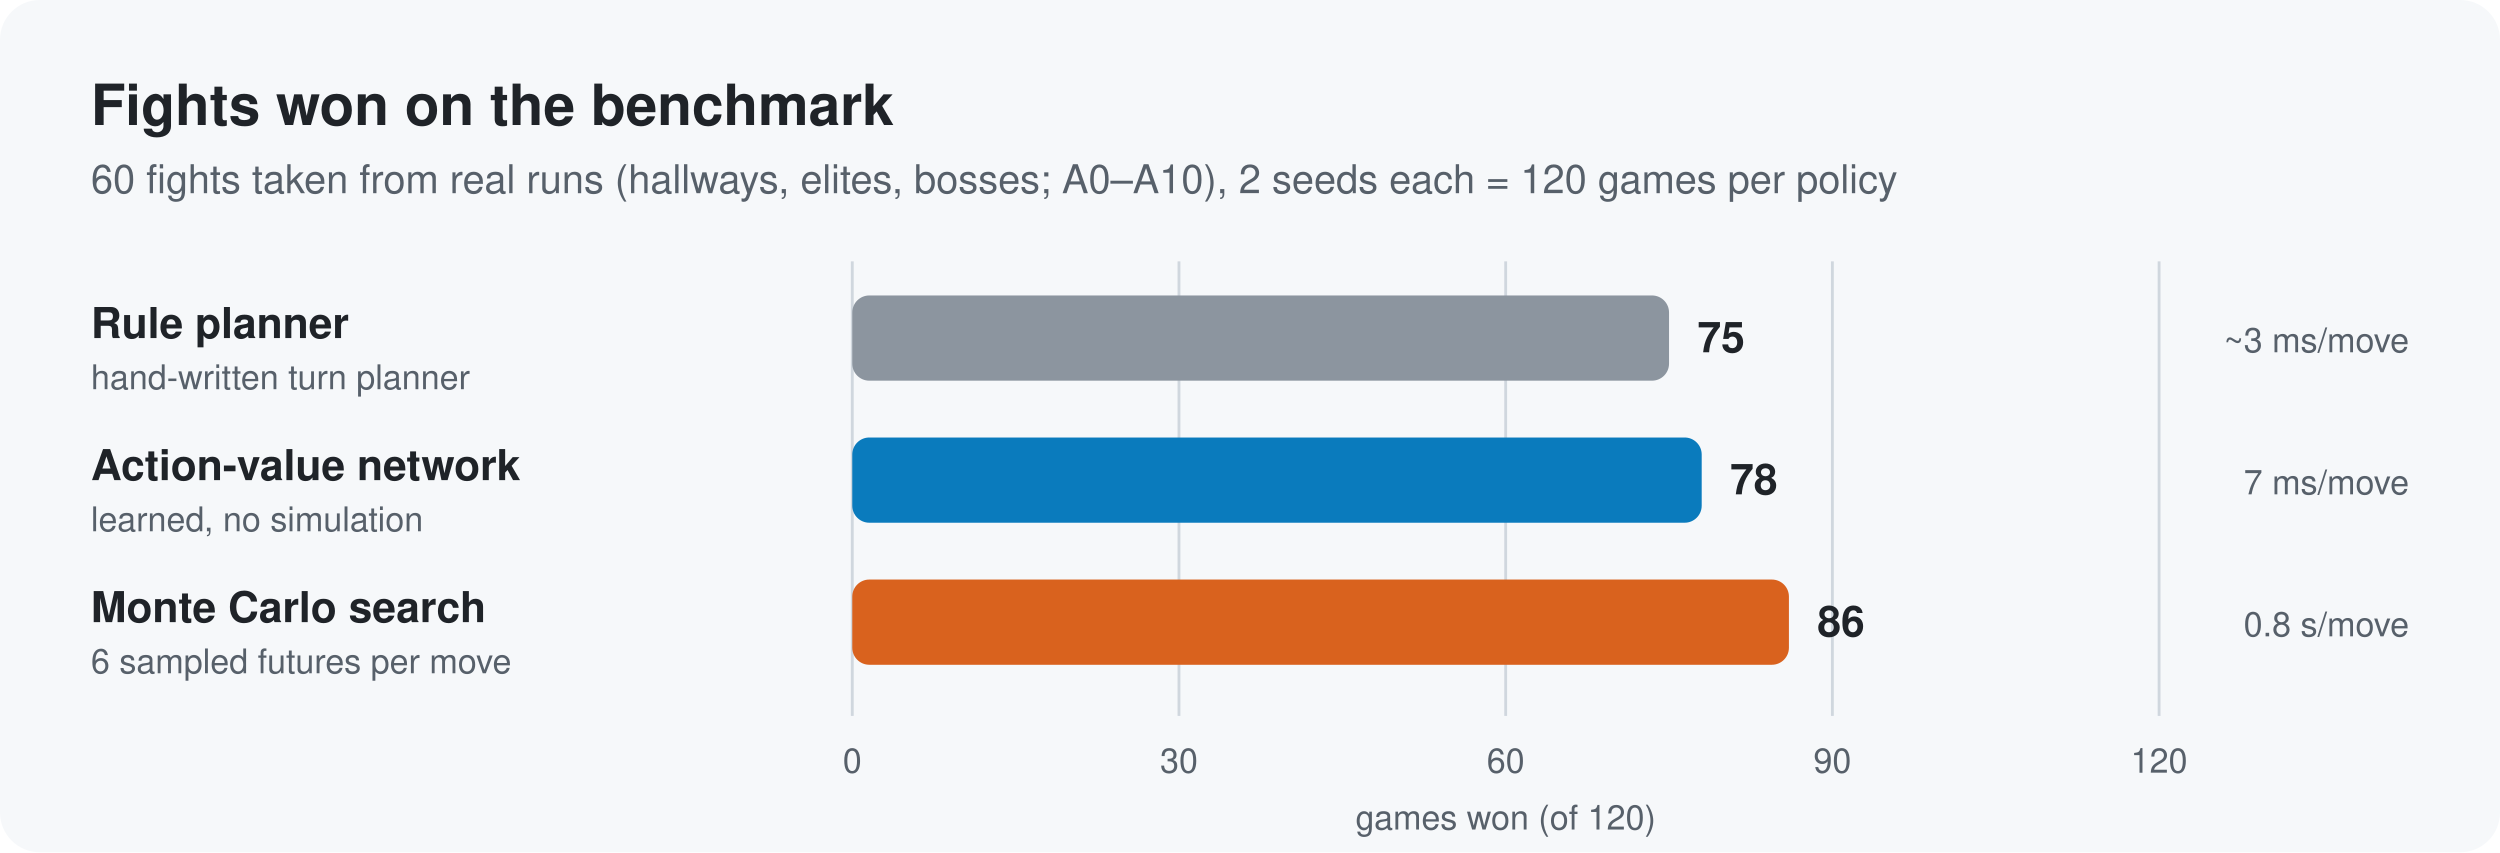
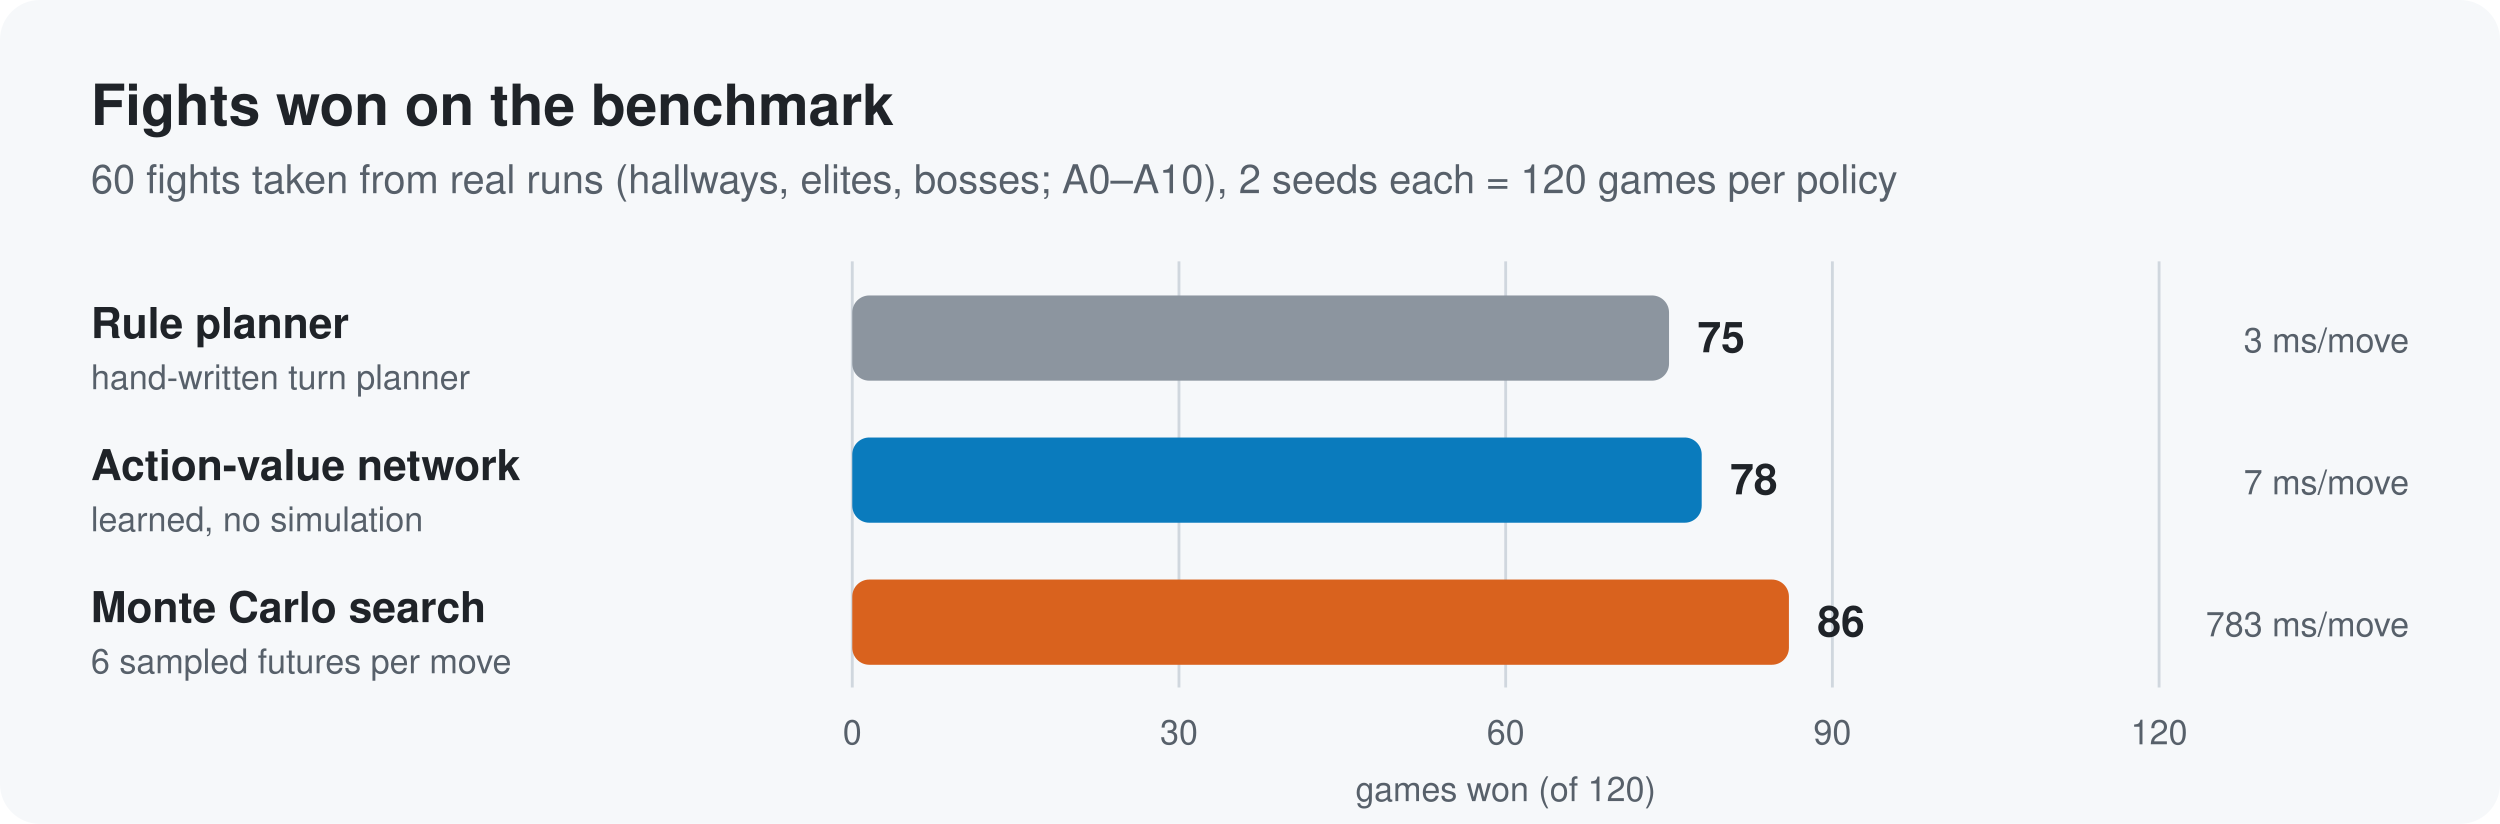
- <svg xmlns="http://www.w3.org/2000/svg" viewBox="0 0 880 300" width="880" height="300" role="img" aria-label="Benchmark wins out of 120: rule planner 75, action-value network 78, Monte Carlo search 86">
-   <rect width="880" height="300" rx="14" fill="#f6f8fa" />
+ <svg xmlns="http://www.w3.org/2000/svg" viewBox="0 0 880 290" width="880" height="290" role="img" aria-label="Benchmark wins out of 120: Rule planner (planner) 75, Action-value network (qpolicy) 78, Monte Carlo search (mc6) 86">
+   <rect width="880" height="290" rx="14" fill="#f6f8fa" />
  <text x="32" y="44" font-family="ui-sans-serif, -apple-system, BlinkMacSystemFont, 'Segoe UI', Helvetica, Arial, sans-serif" font-size="20" font-weight="700" fill="#1f2328">Fights won on the benchmark</text>
  <text x="32" y="68" font-family="ui-sans-serif, -apple-system, BlinkMacSystemFont, 'Segoe UI', Helvetica, Arial, sans-serif" font-size="14" fill="#57606a">60 fights taken from real runs (hallways, elites, bosses; A0–A10), 2 seeds each = 120 games per policy</text>
-   <line x1="300.0" y1="92" x2="300.0" y2="252" stroke="#d0d7de" stroke-width="1" />
-   <text x="300.0" y="272" font-family="ui-sans-serif, -apple-system, BlinkMacSystemFont, 'Segoe UI', Helvetica, Arial, sans-serif" font-size="12" text-anchor="middle" fill="#57606a">0</text>
-   <line x1="415.0" y1="92" x2="415.0" y2="252" stroke="#d0d7de" stroke-width="1" />
-   <text x="415.0" y="272" font-family="ui-sans-serif, -apple-system, BlinkMacSystemFont, 'Segoe UI', Helvetica, Arial, sans-serif" font-size="12" text-anchor="middle" fill="#57606a">30</text>
-   <line x1="530.0" y1="92" x2="530.0" y2="252" stroke="#d0d7de" stroke-width="1" />
-   <text x="530.0" y="272" font-family="ui-sans-serif, -apple-system, BlinkMacSystemFont, 'Segoe UI', Helvetica, Arial, sans-serif" font-size="12" text-anchor="middle" fill="#57606a">60</text>
-   <line x1="645.0" y1="92" x2="645.0" y2="252" stroke="#d0d7de" stroke-width="1" />
-   <text x="645.0" y="272" font-family="ui-sans-serif, -apple-system, BlinkMacSystemFont, 'Segoe UI', Helvetica, Arial, sans-serif" font-size="12" text-anchor="middle" fill="#57606a">90</text>
-   <line x1="760.0" y1="92" x2="760.0" y2="252" stroke="#d0d7de" stroke-width="1" />
-   <text x="760.0" y="272" font-family="ui-sans-serif, -apple-system, BlinkMacSystemFont, 'Segoe UI', Helvetica, Arial, sans-serif" font-size="12" text-anchor="middle" fill="#57606a">120</text>
+   <line x1="300.0" y1="92" x2="300.0" y2="242" stroke="#d0d7de" stroke-width="1" />
+   <text x="300.0" y="262" font-family="ui-sans-serif, -apple-system, BlinkMacSystemFont, 'Segoe UI', Helvetica, Arial, sans-serif" font-size="12" text-anchor="middle" fill="#57606a">0</text>
+   <line x1="415.0" y1="92" x2="415.0" y2="242" stroke="#d0d7de" stroke-width="1" />
+   <text x="415.0" y="262" font-family="ui-sans-serif, -apple-system, BlinkMacSystemFont, 'Segoe UI', Helvetica, Arial, sans-serif" font-size="12" text-anchor="middle" fill="#57606a">30</text>
+   <line x1="530.0" y1="92" x2="530.0" y2="242" stroke="#d0d7de" stroke-width="1" />
+   <text x="530.0" y="262" font-family="ui-sans-serif, -apple-system, BlinkMacSystemFont, 'Segoe UI', Helvetica, Arial, sans-serif" font-size="12" text-anchor="middle" fill="#57606a">60</text>
+   <line x1="645.0" y1="92" x2="645.0" y2="242" stroke="#d0d7de" stroke-width="1" />
+   <text x="645.0" y="262" font-family="ui-sans-serif, -apple-system, BlinkMacSystemFont, 'Segoe UI', Helvetica, Arial, sans-serif" font-size="12" text-anchor="middle" fill="#57606a">90</text>
+   <line x1="760.0" y1="92" x2="760.0" y2="242" stroke="#d0d7de" stroke-width="1" />
+   <text x="760.0" y="262" font-family="ui-sans-serif, -apple-system, BlinkMacSystemFont, 'Segoe UI', Helvetica, Arial, sans-serif" font-size="12" text-anchor="middle" fill="#57606a">120</text>
  <text x="32" y="119" font-family="ui-sans-serif, -apple-system, BlinkMacSystemFont, 'Segoe UI', Helvetica, Arial, sans-serif" font-size="15" font-weight="600" fill="#1f2328">Rule planner</text>
  <text x="32" y="137" font-family="ui-sans-serif, -apple-system, BlinkMacSystemFont, 'Segoe UI', Helvetica, Arial, sans-serif" font-size="12" fill="#57606a">hand-written turn planner</text>
  <rect x="300" y="104" width="287.5" height="30" rx="6" fill="#8c959f" />
  <text x="597.5" y="124" font-family="ui-sans-serif, -apple-system, BlinkMacSystemFont, 'Segoe UI', Helvetica, Arial, sans-serif" font-size="15" font-weight="700" fill="#1f2328">75</text>
-   <text x="848" y="124" font-family="ui-sans-serif, -apple-system, BlinkMacSystemFont, 'Segoe UI', Helvetica, Arial, sans-serif" font-size="12" text-anchor="end" fill="#57606a">~3 ms/move</text>
+   <text x="848" y="124" font-family="ui-sans-serif, -apple-system, BlinkMacSystemFont, 'Segoe UI', Helvetica, Arial, sans-serif" font-size="12" text-anchor="end" fill="#57606a">3 ms/move</text>
  <text x="32" y="169" font-family="ui-sans-serif, -apple-system, BlinkMacSystemFont, 'Segoe UI', Helvetica, Arial, sans-serif" font-size="15" font-weight="600" fill="#1f2328">Action-value network</text>
  <text x="32" y="187" font-family="ui-sans-serif, -apple-system, BlinkMacSystemFont, 'Segoe UI', Helvetica, Arial, sans-serif" font-size="12" fill="#57606a">learned, no simulation</text>
  <rect x="300" y="154" width="299.0" height="30" rx="6" fill="#0a7bbd" />
  <text x="609.0" y="174" font-family="ui-sans-serif, -apple-system, BlinkMacSystemFont, 'Segoe UI', Helvetica, Arial, sans-serif" font-size="15" font-weight="700" fill="#1f2328">78</text>
  <text x="848" y="174" font-family="ui-sans-serif, -apple-system, BlinkMacSystemFont, 'Segoe UI', Helvetica, Arial, sans-serif" font-size="12" text-anchor="end" fill="#57606a">7 ms/move</text>
  <text x="32" y="219" font-family="ui-sans-serif, -apple-system, BlinkMacSystemFont, 'Segoe UI', Helvetica, Arial, sans-serif" font-size="15" font-weight="600" fill="#1f2328">Monte Carlo search</text>
  <text x="32" y="237" font-family="ui-sans-serif, -apple-system, BlinkMacSystemFont, 'Segoe UI', Helvetica, Arial, sans-serif" font-size="12" fill="#57606a">6 sampled futures per move</text>
  <rect x="300" y="204" width="329.7" height="30" rx="6" fill="#d9621e" />
  <text x="639.7" y="224" font-family="ui-sans-serif, -apple-system, BlinkMacSystemFont, 'Segoe UI', Helvetica, Arial, sans-serif" font-size="15" font-weight="700" fill="#1f2328">86</text>
-   <text x="848" y="224" font-family="ui-sans-serif, -apple-system, BlinkMacSystemFont, 'Segoe UI', Helvetica, Arial, sans-serif" font-size="12" text-anchor="end" fill="#57606a">0.8 s/move</text>
-   <text x="530" y="292" font-family="ui-sans-serif, -apple-system, BlinkMacSystemFont, 'Segoe UI', Helvetica, Arial, sans-serif" font-size="12" text-anchor="middle" fill="#57606a">games won (of 120)</text>
+   <text x="848" y="224" font-family="ui-sans-serif, -apple-system, BlinkMacSystemFont, 'Segoe UI', Helvetica, Arial, sans-serif" font-size="12" text-anchor="end" fill="#57606a">783 ms/move</text>
+   <text x="530" y="282" font-family="ui-sans-serif, -apple-system, BlinkMacSystemFont, 'Segoe UI', Helvetica, Arial, sans-serif" font-size="12" text-anchor="middle" fill="#57606a">games won (of 120)</text>
</svg>
